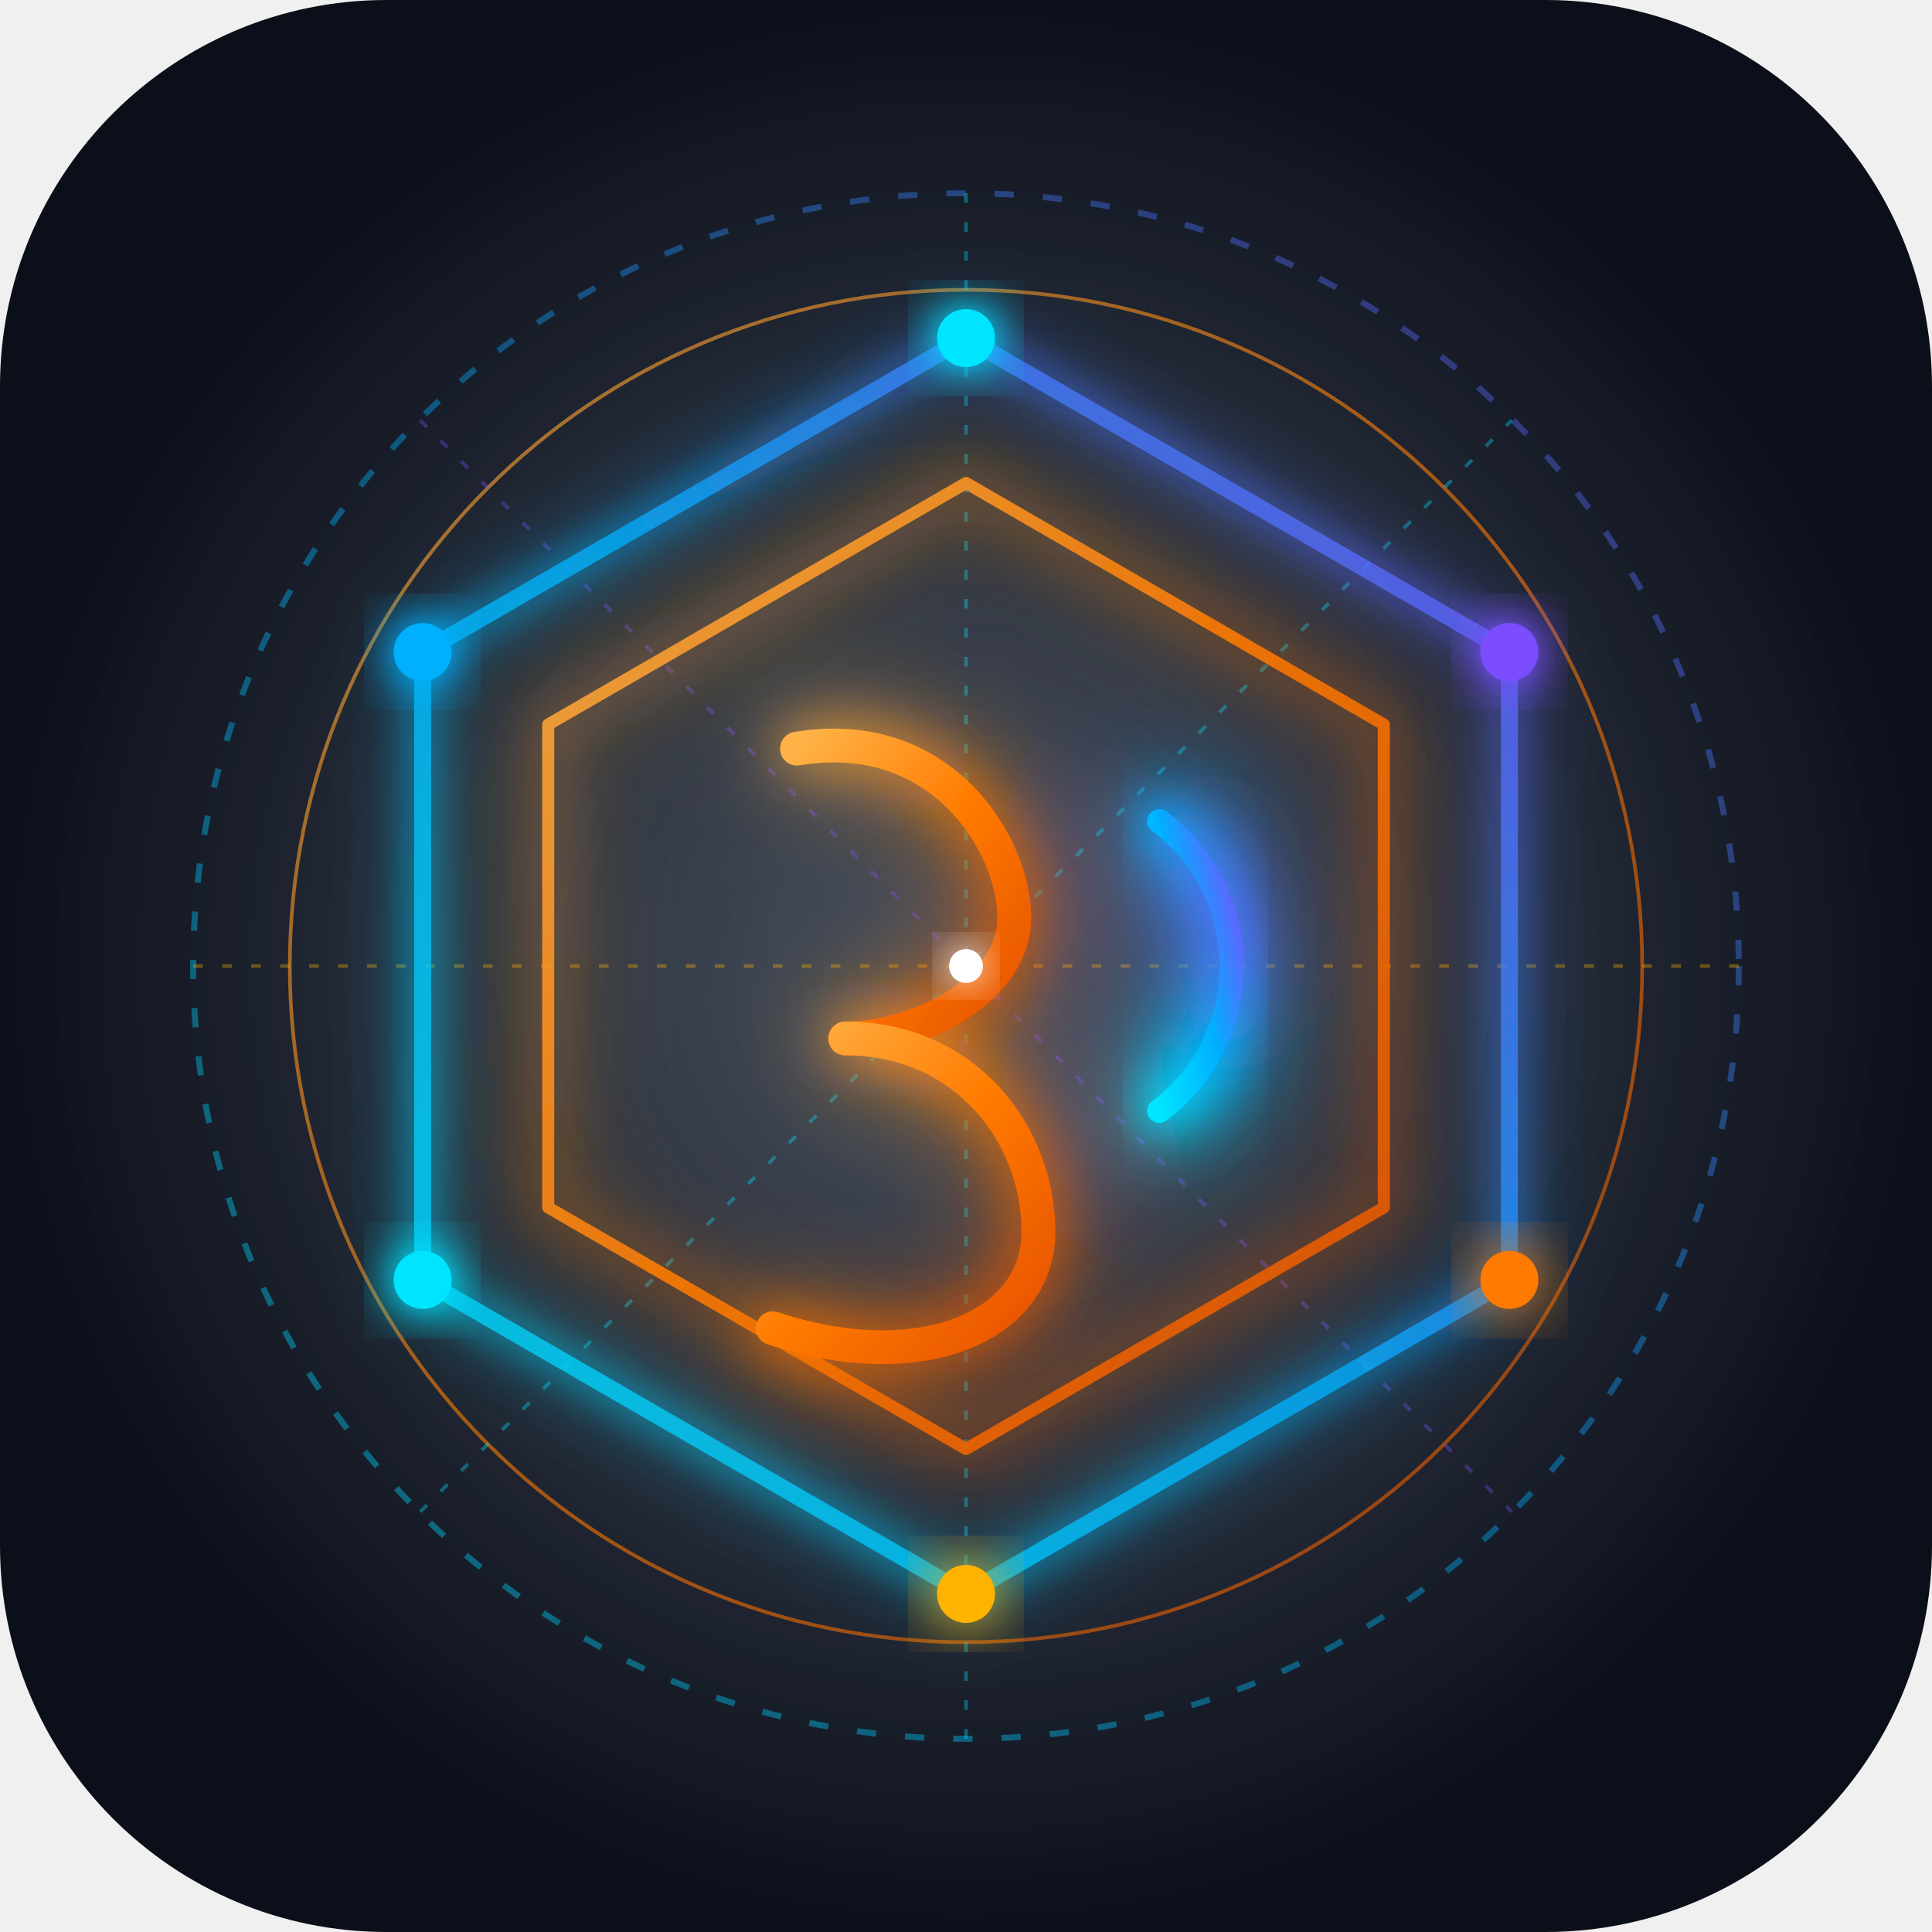
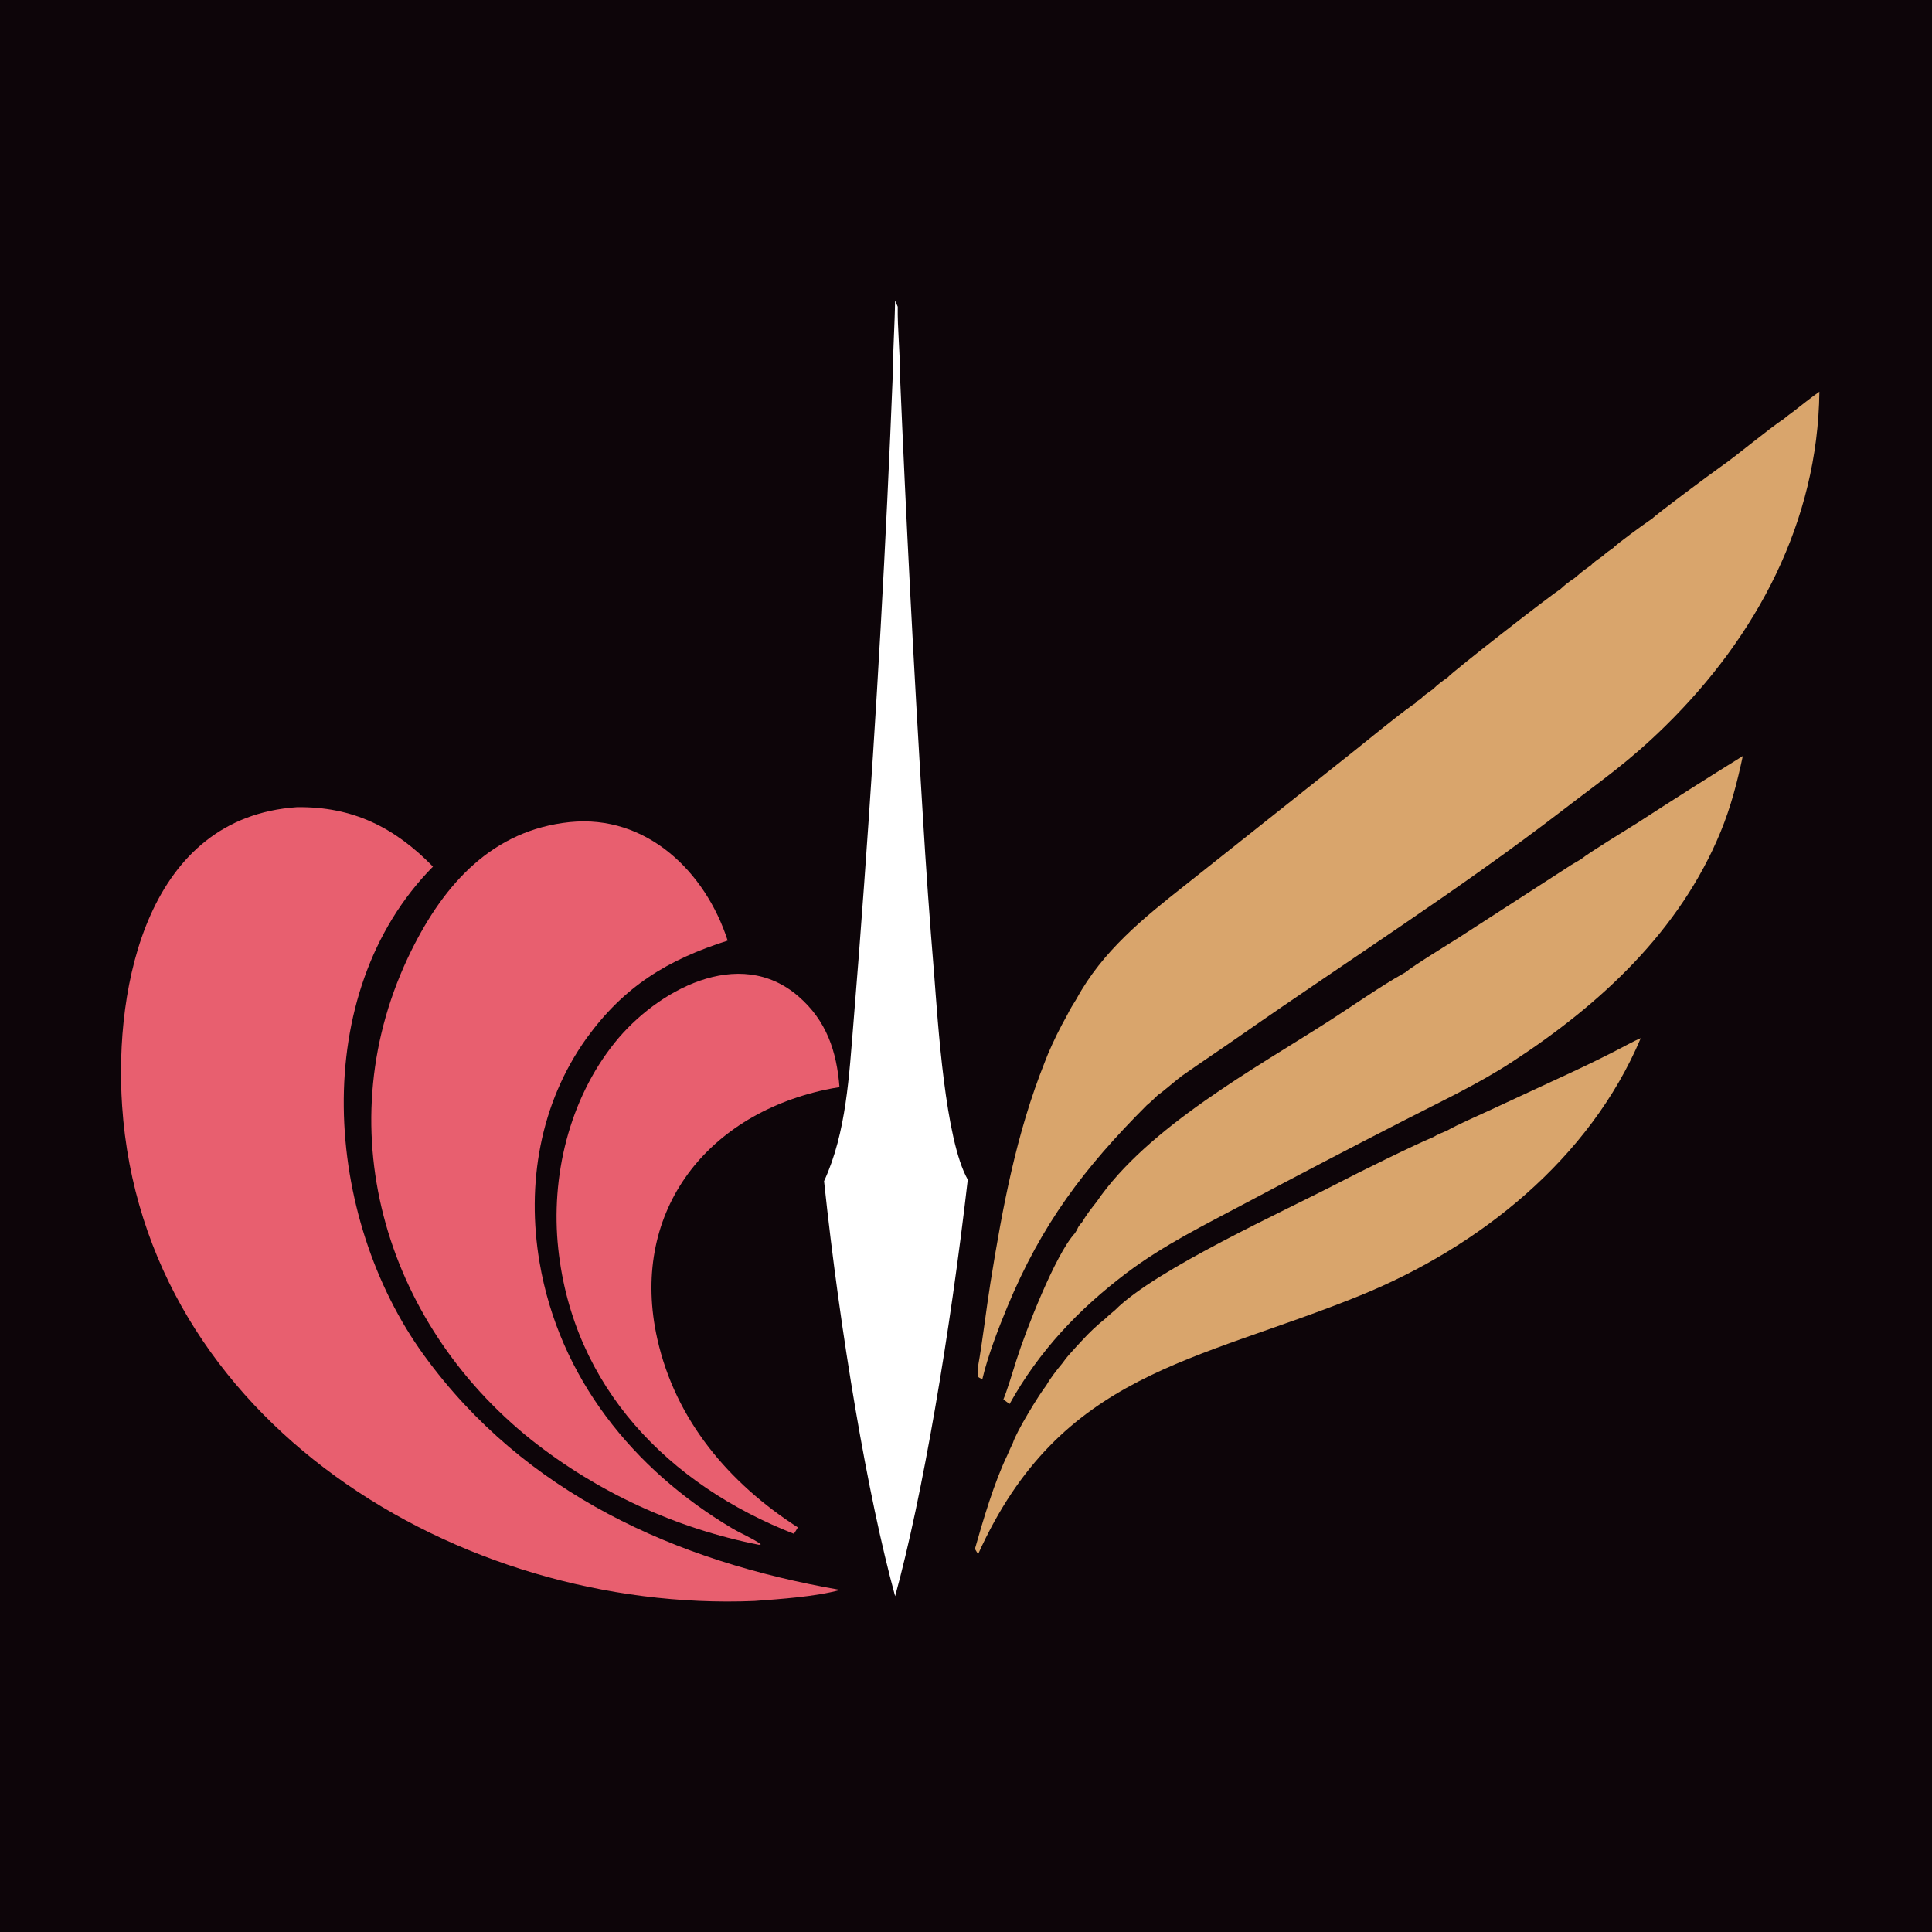
- <svg xmlns="http://www.w3.org/2000/svg" viewBox="0 0 800 800" width="100%" height="100%">
-   <defs>
-     <radialGradient id="bgGlow" cx="50%" cy="50%" r="50%">
-       <stop offset="0%" stop-color="#1E293B" stop-opacity="0.8" />
-       <stop offset="100%" stop-color="#0B0F19" stop-opacity="1" />
-     </radialGradient>
-     <linearGradient id="saffronGrad" x1="0%" y1="0%" x2="100%" y2="100%">
-       <stop offset="0%" stop-color="#FFB347" />
-       <stop offset="50%" stop-color="#FF7A00" />
-       <stop offset="100%" stop-color="#E65100" />
-     </linearGradient>
-     <linearGradient id="cyanGrad" x1="0%" y1="100%" x2="100%" y2="0%">
-       <stop offset="0%" stop-color="#00E5FF" />
-       <stop offset="50%" stop-color="#00B0FF" />
-       <stop offset="100%" stop-color="#7C4DFF" />
-     </linearGradient>
-     <linearGradient id="goldTensorGrad" x1="0%" y1="0%" x2="100%" y2="100%">
-       <stop offset="0%" stop-color="#FFE082" />
-       <stop offset="50%" stop-color="#FFB300" />
-       <stop offset="100%" stop-color="#FF6F00" />
-     </linearGradient>
-     <filter id="neonGlowSaffron" x="-50%" y="-50%" width="200%" height="200%">
-       <feGaussianBlur in="SourceGraphic" stdDeviation="12" result="blur1" />
-       <feGaussianBlur in="SourceGraphic" stdDeviation="24" result="blur2" />
-       <feMerge>
-         <feMergeNode in="blur2" />
-         <feMergeNode in="blur1" />
-         <feMergeNode in="SourceGraphic" />
-       </feMerge>
-     </filter>
-     <filter id="neonGlowCyan" x="-50%" y="-50%" width="200%" height="200%">
-       <feGaussianBlur in="SourceGraphic" stdDeviation="8" result="blur1" />
-       <feGaussianBlur in="SourceGraphic" stdDeviation="16" result="blur2" />
-       <feMerge>
-         <feMergeNode in="blur2" />
-         <feMergeNode in="blur1" />
-         <feMergeNode in="SourceGraphic" />
-       </feMerge>
-     </filter>
-   </defs>
-   <rect width="800" height="800" rx="160" fill="url(#bgGlow)" />
-   <circle cx="400" cy="400" r="320" fill="none" stroke="url(#cyanGrad)" stroke-width="2.5" stroke-dasharray="8 12" opacity="0.4" />
-   <circle cx="400" cy="400" r="280" fill="none" stroke="url(#saffronGrad)" stroke-width="1.5" opacity="0.6" />
-   <g opacity="0.35">
-     <line x1="400" y1="80" x2="400" y2="720" stroke="#00E5FF" stroke-width="1.5" stroke-dasharray="4 8" />
-     <line x1="80" y1="400" x2="720" y2="400" stroke="#FFB300" stroke-width="1.5" stroke-dasharray="4 8" />
-     <line x1="174" y1="174" x2="626" y2="626" stroke="#7C4DFF" stroke-width="1.5" stroke-dasharray="4 8" />
-     <line x1="174" y1="626" x2="626" y2="174" stroke="#00E5FF" stroke-width="1.5" stroke-dasharray="4 8" />
+ <svg xmlns="http://www.w3.org/2000/svg" viewBox="0 0 512 512" width="100%" height="100%">
+   <rect width="100%" height="100%" fill="#0D0509" />
+   <g transform="translate(-100.7, 7.2) scale(0.33)">
+     <g fill="#E85F6F">
+       <path d="M543.563 626.39C588.407 625.772 622.031 642.562 652.863 674.131C551.874 776.505 565.201 955.852 645.726 1066.67C726.427 1177.73 847.721 1232.08 979.842 1254.98C960.105 1260.45 931.518 1262.32 911.045 1263.86C673.636 1273.66 420.206 1119.38 403.229 866.345C396.649 768.284 424.284 634.571 543.563 626.39Z" />
+       <path d="M762.697 638.374C824.343 632.096 871.653 678.131 889.52 733.545C841.13 748.987 806.435 770.172 776.092 812.057C738.667 864.431 727.811 929.216 738.436 991.857C754.142 1084.45 813.662 1158.28 893.047 1205.46C900.448 1209.85 909.221 1213.35 916.147 1218.27L914.778 1218.77C847.978 1205.61 785.276 1176.72 731.864 1134.5C612.834 1039.4 566.466 880.696 635.638 741.237C662.173 687.738 700.646 644.848 762.697 638.374Z" />
+       <path d="M942.716 1209.91C842.068 1170.54 765.409 1092.22 753.471 981.008C747.268 923.227 762.141 861.138 798.863 815.436C832.318 773.801 898.565 736.87 946.372 778.343C968.819 797.752 977.1 822.412 979.31 851.222C975.524 851.805 971.755 852.491 968.006 853.278C869.878 874.584 810.647 954.058 833.034 1053.53C847.75 1118.91 890.687 1169.28 945.872 1204.77C944.806 1206.64 943.882 1208.12 942.716 1209.91Z" />
+     </g>
+     <g fill="#FFFFFF">
+       <path d="M 1023.94,219.6 L 1026.09,224.5 C 1025.83,242.2 1027.92,260.2 1027.81,277.4 C 1032.8,395.6 1038.92,513.8 1046.17,631.9 C 1048.72,674.8 1051.77,717.6 1055.32,760.4 C 1058.4,799.7 1064.04,893.3 1082.33,925.5 C 1068.0,1050.0 1046.0,1180.0 1024.0,1260.0 C 1002.0,1180.0 980.0,1050.0 966.92,926.7 C 984.94,887.7 987.05,841.3 990.58,799.0 C 993.62,762.0 996.48,724.9 999.13,687.9 C 1009.06,551.2 1016.75,414.3 1022.18,277.3 C 1022.25,258.5 1023.73,238.8 1023.94,219.6 Z" />
+     </g>
+     <g fill="#D9A56C">
+       <path d="M1745.9 308.24C1752.42 303.198 1759.55 297.435 1766.23 292.721C1764.96 397.184 1716.04 489.015 1642.56 561.168C1613.06 590.134 1592.21 604.125 1560.39 628.592C1477.11 692.629 1388.28 749.067 1302.14 809.219C1286.26 820.308 1270.09 831.082 1254.22 842.21C1251 844.463 1237.14 856.529 1235.19 857.36C1232.37 860.075 1229.2 863.311 1226.15 865.677C1175.77 916.134 1141.63 961.111 1114.01 1027.88C1106.76 1045.41 1098.4 1067.19 1094.07 1085.57C1088.63 1084.09 1090.58 1082.44 1090.44 1076.25C1094.31 1054.98 1097.02 1030.28 1100.52 1008.47C1110.3 947.61 1121.23 888.636 1144.13 831.18L1146.61 824.912C1151.71 812.94 1155.99 804.435 1162.22 793.221C1164.51 788.501 1166.92 784.738 1169.67 780.306C1190.41 742.132 1223.29 715.515 1256.6 689.262L1311.21 645.923L1393 580.922C1407.22 569.618 1424.82 554.882 1439.31 544.514L1441.85 542.811C1443.71 540.722 1443.32 541.224 1445.75 539.633C1448.97 536.441 1450.96 535.153 1454.71 532.507L1455.84 531.697C1460.32 527.335 1462.82 525.627 1467.83 522.108C1470.93 518.06 1552.15 454.715 1557.89 451.623C1562.74 447.13 1564.45 445.865 1569.86 442.207C1570.06 441.909 1571.56 440.772 1571.9 440.501C1575.91 436.894 1578.49 435.102 1582.84 432.09C1584.91 429.622 1589.43 426.689 1592.19 424.717C1595.17 421.997 1597.48 420.436 1600.8 418.099C1602.68 415.577 1625.76 398.874 1629.28 396.499L1631.86 394.773C1635.18 391.196 1679.16 358.491 1686.24 353.564C1700.91 343.353 1724.34 323.419 1737.93 314.385C1740.06 312.49 1743.55 310.017 1745.9 308.24Z" />
+       <path d="M1704.73 585.318C1700.23 606.366 1695.2 626.025 1686.95 646.091C1654.25 725.611 1590.52 784.623 1519.8 830.711C1491.4 849.218 1462.57 862.538 1432.56 878.004C1390.01 899.802 1347.63 921.927 1305.42 944.378C1272.89 961.678 1239.44 978.122 1209.97 1000.38C1171.36 1029.54 1139.54 1063.14 1115.92 1105.67C1114.07 1104.4 1112.67 1103.34 1110.94 1101.93C1113.11 1097.4 1119.44 1076.77 1121.41 1070.47C1128.7 1047.22 1152.57 985.76 1168.3 968.619L1169.94 965.985C1171.5 962.498 1171.65 962.523 1174.05 959.77C1177.98 953.215 1181 949.407 1185.76 943.367C1226.79 883.226 1313.51 835.961 1373.19 797.63C1389.93 786.874 1414.76 769.588 1431.27 760.462L1433.96 758.89C1439.64 753.965 1469.23 735.9 1476.87 731.002L1566.97 672.782L1574.8 668.163C1581.51 662.668 1611.06 644.749 1619.93 639.119C1648.02 620.902 1676.29 602.968 1704.73 585.318Z" />
+       <path d="M1466.98 886.247C1476.22 881.009 1490.73 874.81 1500.88 870.078L1567.97 838.955C1579.74 833.475 1591.41 827.771 1602.97 821.846C1607.8 819.388 1618.09 813.717 1622.77 811.895C1581.84 908.757 1493.34 979.514 1397.63 1018.46C1265.13 1072.38 1156.72 1079.89 1090.62 1226.26C1089.75 1224.88 1088.9 1223.48 1088.07 1222.06C1094.78 1198.51 1103.58 1168.61 1114.1 1146.77C1115.33 1143.67 1117.15 1140 1118.58 1136.92C1121.24 1128.16 1139.36 1098.36 1145.42 1090.69C1148.31 1085.34 1154.52 1077.46 1158.47 1072.77C1161.57 1068.16 1165.55 1064.04 1169.28 1059.88L1173.68 1055.15C1179.7 1048.49 1186.24 1042.33 1193.25 1036.73C1195.35 1034.63 1198.29 1032.25 1200.61 1030.27C1233.2 997.41 1337.56 950.309 1381.12 927.554C1395.36 920.115 1441.84 897.149 1456.19 891.315C1459.38 889.275 1463.44 887.745 1466.98 886.247Z" />
+     </g>
  </g>
-   <polygon points="400,140 625,270 625,530 400,660 175,530 175,270" fill="none" stroke="url(#cyanGrad)" stroke-width="7" stroke-linejoin="round" filter="url(#neonGlowCyan)" opacity="0.85" />
-   <polygon points="400,200 573,300 573,500 400,600 227,500 227,300" fill="none" stroke="url(#saffronGrad)" stroke-width="5" stroke-linejoin="round" filter="url(#neonGlowSaffron)" opacity="0.9" />
-   <g filter="url(#neonGlowSaffron)">
-     <path d="M 280 260 L 520 260" stroke="url(#goldTensorGrad)" stroke-width="14" stroke-linecap="round" />
-     <path d="M 450 260 L 450 540" stroke="url(#goldTensorGrad)" stroke-width="14" stroke-linecap="round" />
-     <path d="M 330 310 C 390 300 420 350 420 380 C 420 410 380 430 350 430" fill="none" stroke="url(#saffronGrad)" stroke-width="14" stroke-linecap="round" />
-     <path d="M 350 430 C 400 430 430 470 430 510 C 430 550 380 570 320 550" fill="none" stroke="url(#saffronGrad)" stroke-width="14" stroke-linecap="round" />
-     <path d="M 390 430 L 450 430" stroke="url(#goldTensorGrad)" stroke-width="12" stroke-linecap="round" />
-     <path d="M 480 340 C 520 370 520 430 480 460" fill="none" stroke="url(#cyanGrad)" stroke-width="10" stroke-linecap="round" filter="url(#neonGlowCyan)" />
-   </g>
-   <circle cx="400" cy="140" r="12" fill="#00E5FF" filter="url(#neonGlowCyan)" />
-   <circle cx="625" cy="270" r="12" fill="#7C4DFF" filter="url(#neonGlowCyan)" />
-   <circle cx="625" cy="530" r="12" fill="#FF7A00" filter="url(#neonGlowSaffron)" />
-   <circle cx="400" cy="660" r="12" fill="#FFB300" filter="url(#neonGlowSaffron)" />
-   <circle cx="175" cy="530" r="12" fill="#00E5FF" filter="url(#neonGlowCyan)" />
-   <circle cx="175" cy="270" r="12" fill="#00B0FF" filter="url(#neonGlowCyan)" />
-   <circle cx="400" cy="400" r="7" fill="#FFFFFF" filter="url(#neonGlowCyan)" />
</svg>
